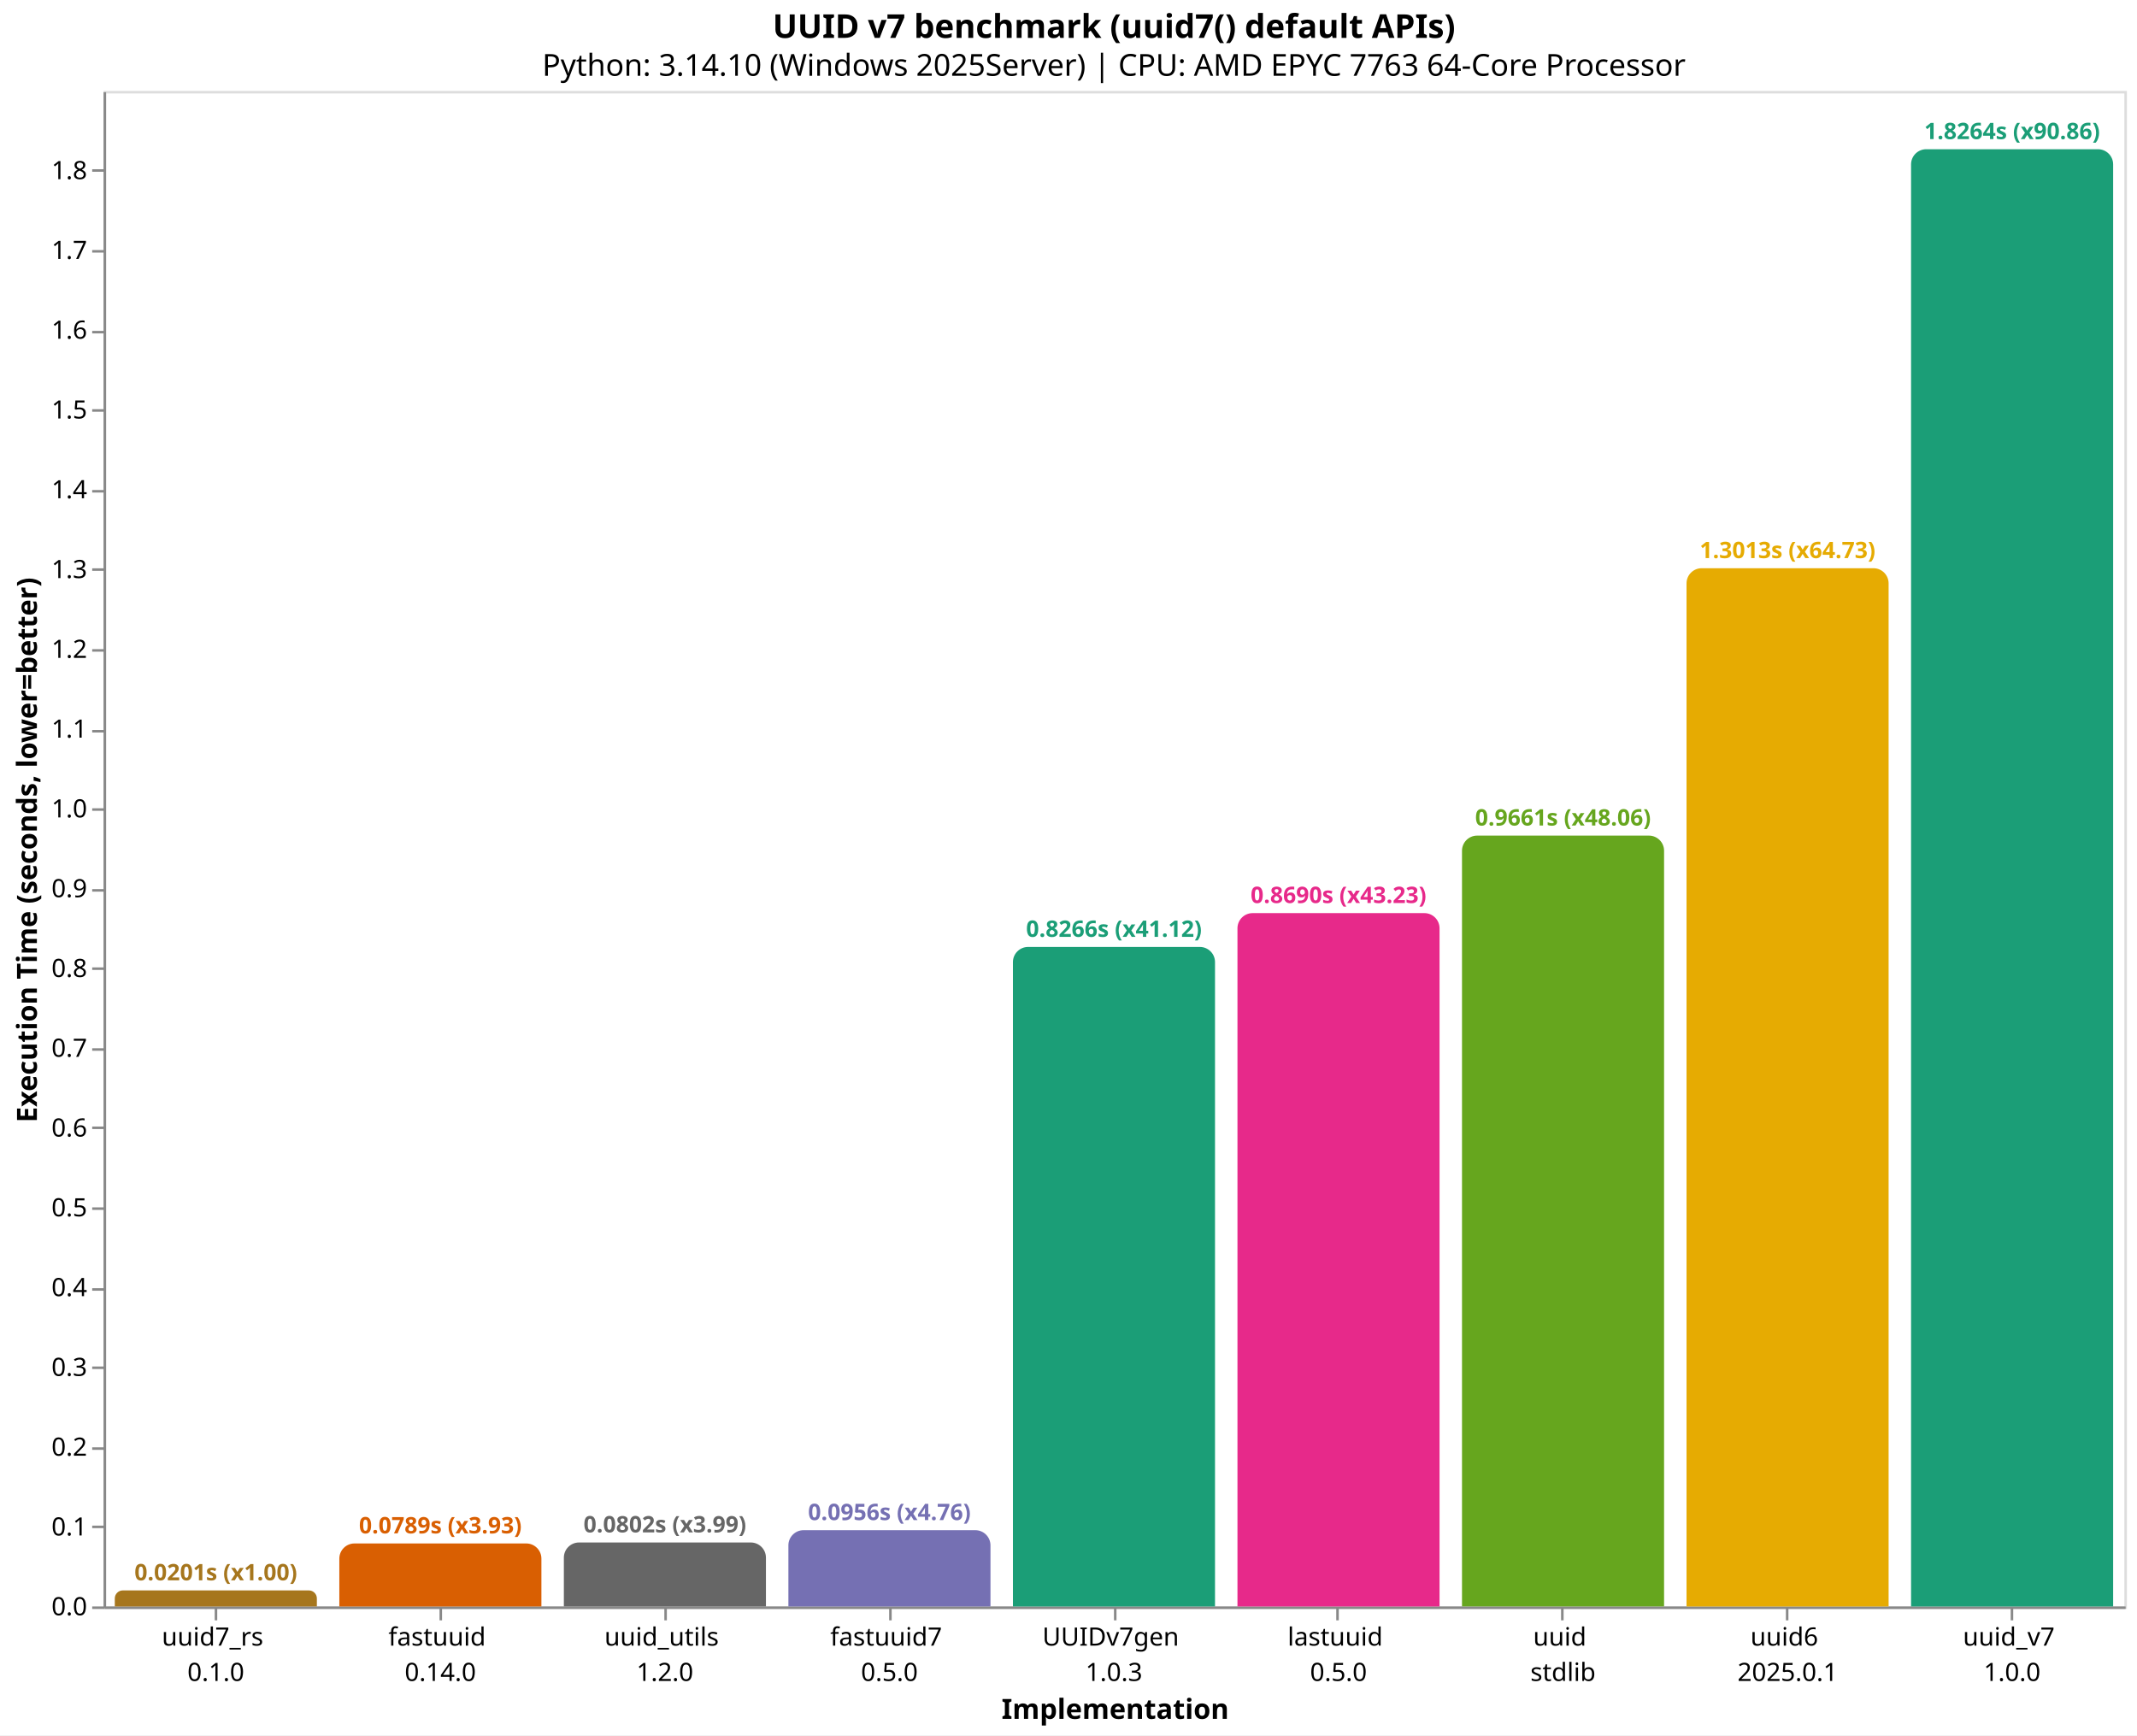
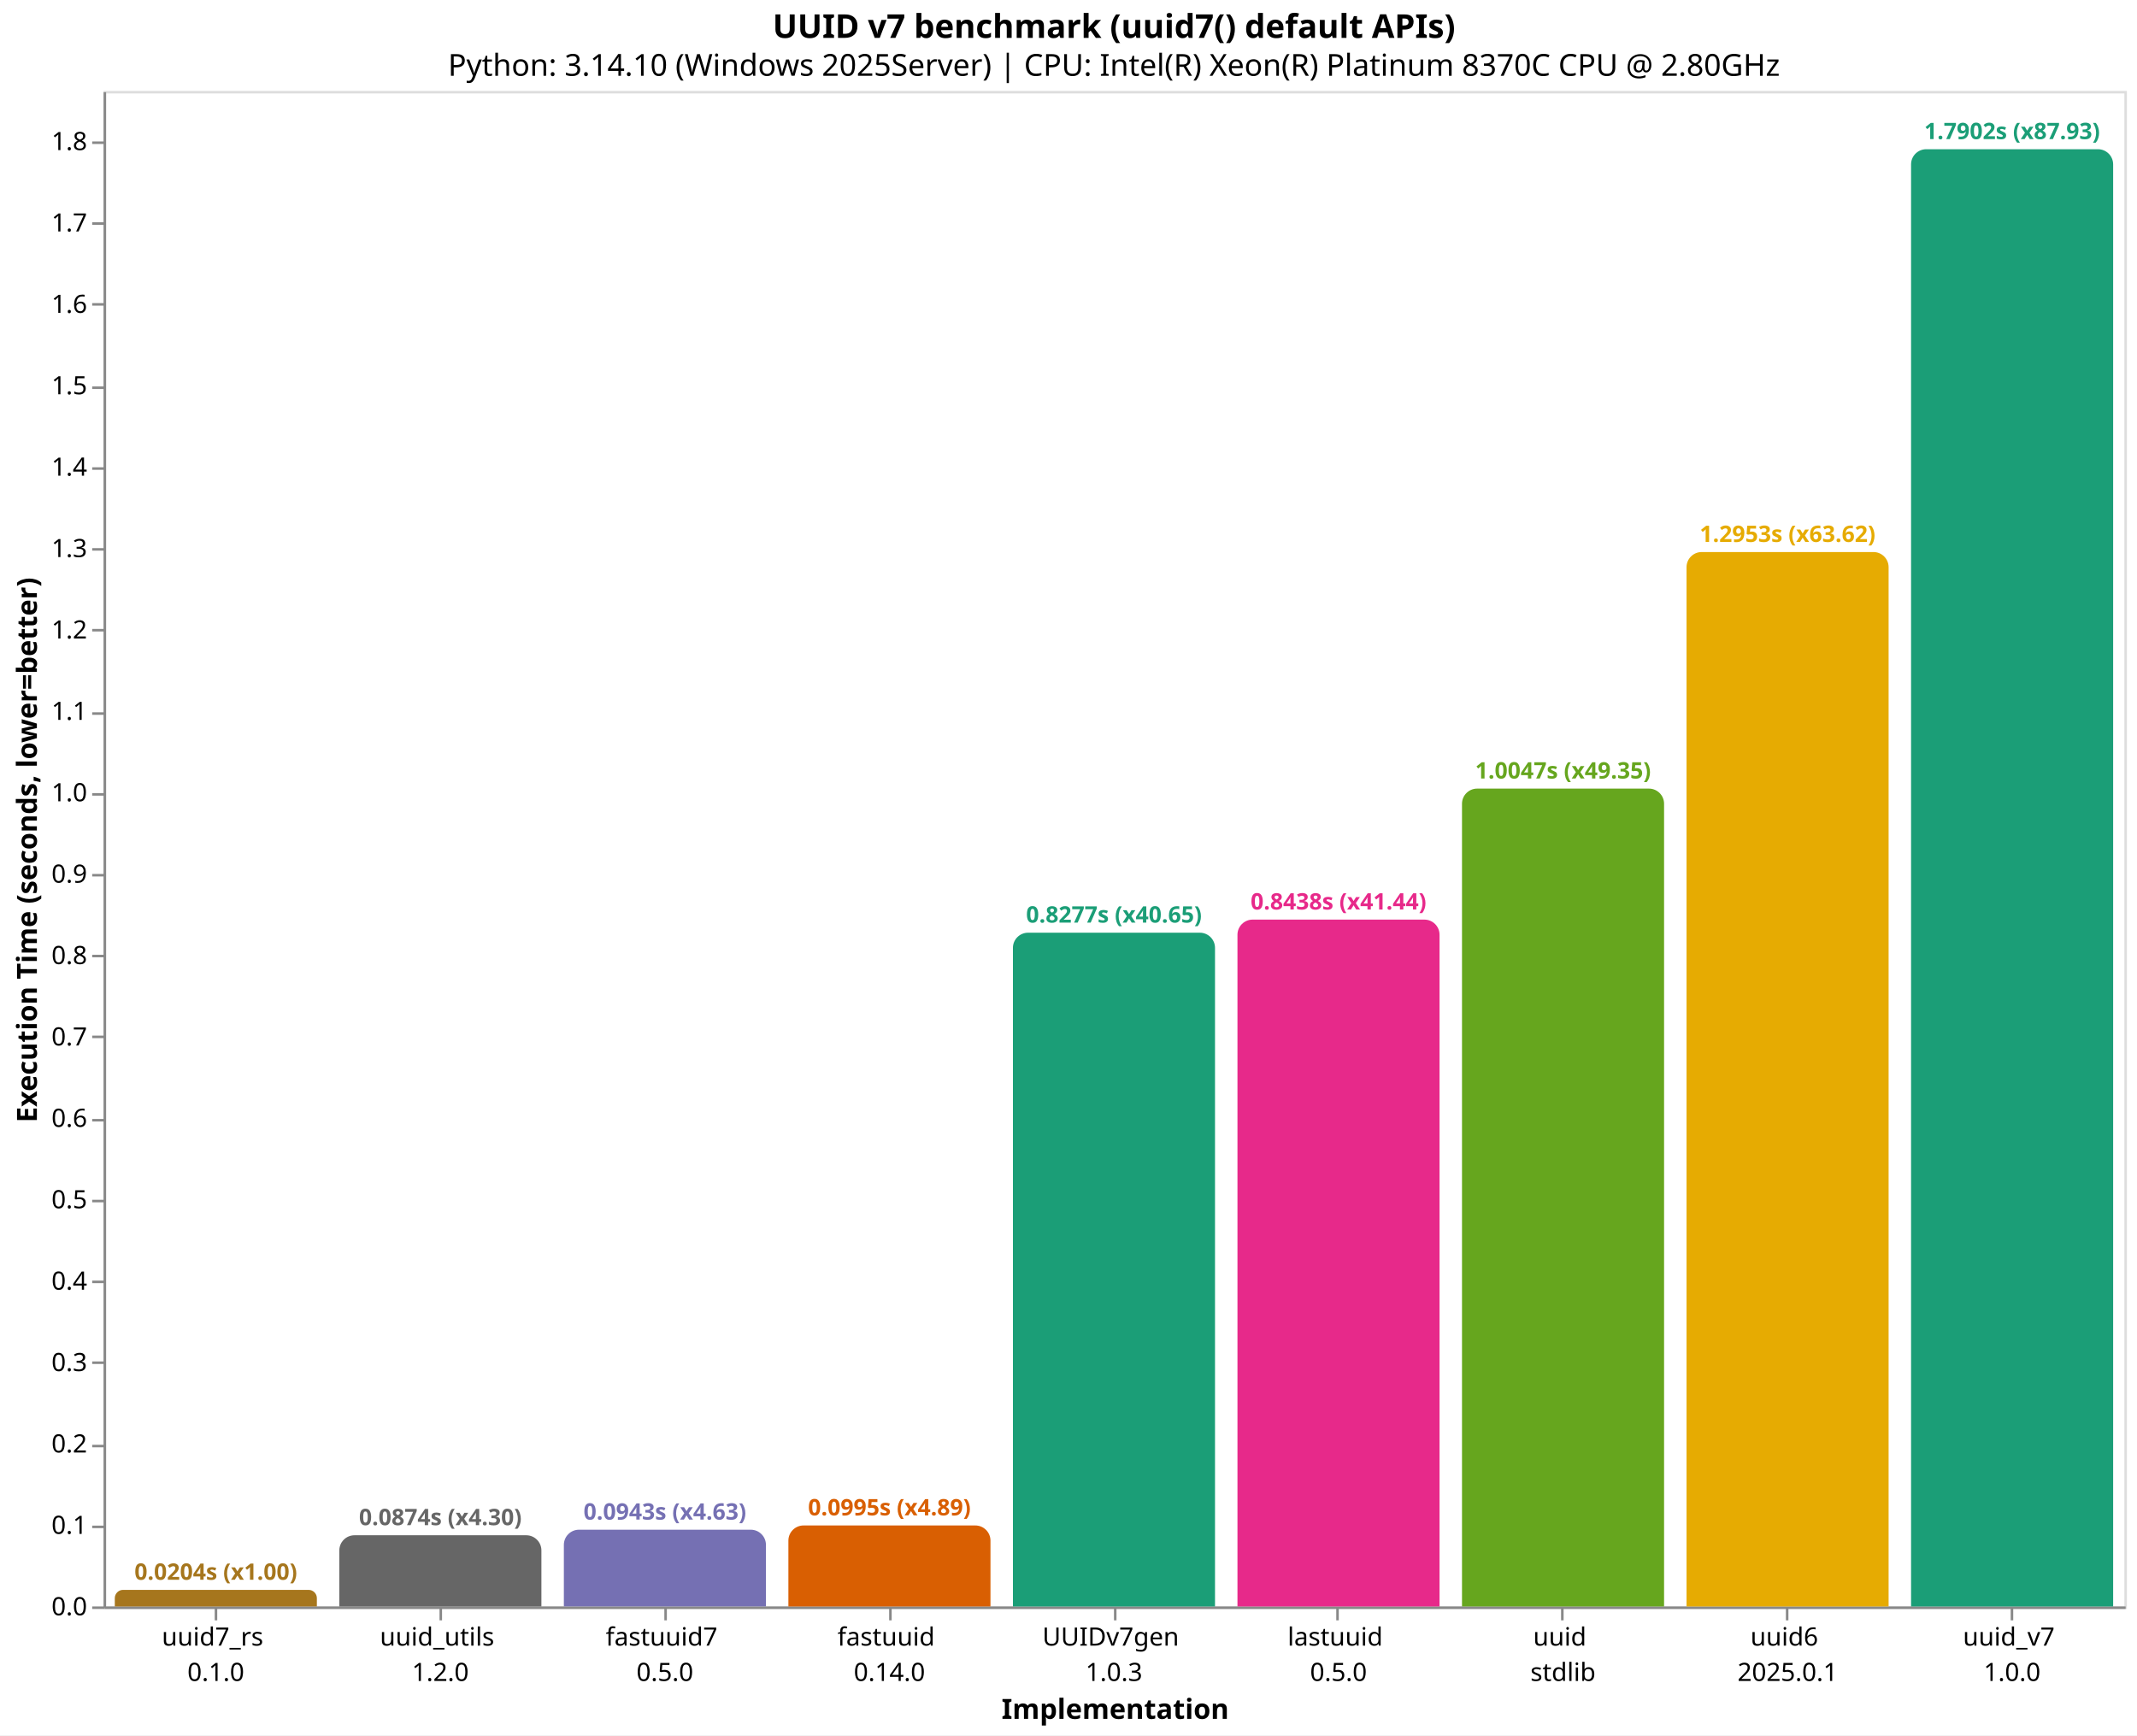
<svg xmlns="http://www.w3.org/2000/svg" version="1.1" class="marks" width="846" height="687" viewBox="0 0 846 687">
  <rect width="846" height="687" fill="white" />
  <g fill="none" stroke-miterlimit="10" transform="translate(41,36)">
    <g class="mark-group role-frame root" role="graphics-object" aria-roledescription="group mark container">
      <g transform="translate(0,0)">
        <path class="background" aria-hidden="true" d="M0.5,0.5h800v600h-800Z" stroke="#ddd" />
        <g>
-           <g class="mark-group role-axis" role="graphics-symbol" aria-roledescription="axis" aria-label="X-axis titled 'Implementation' for a discrete scale with 9 values: uuid7_rs&#10;0.1.0, fastuuid&#10;0.14.0, uuid_utils&#10;1.2.0, fastuuid7&#10;0.5.0, UUIDv7gen&#10;1.0.3, ending with uuid_v7&#10;1.0.0">
+           <g class="mark-group role-axis" role="graphics-symbol" aria-roledescription="axis" aria-label="X-axis titled 'Implementation' for a discrete scale with 9 values: uuid7_rs&#10;0.1.0, uuid_utils&#10;1.2.0, fastuuid7&#10;0.5.0, fastuuid&#10;0.14.0, UUIDv7gen&#10;1.0.3, ending with uuid_v7&#10;1.0.0">
            <g transform="translate(0.5,600.5)">
              <path class="background" aria-hidden="true" d="M0,0h0v0h0Z" pointer-events="none" />
              <g>
                <g class="mark-rule role-axis-tick" pointer-events="none">
                  <line transform="translate(44,0)" x2="0" y2="5" stroke="#888" stroke-width="1" opacity="1" />
                  <line transform="translate(133,0)" x2="0" y2="5" stroke="#888" stroke-width="1" opacity="1" />
                  <line transform="translate(222,0)" x2="0" y2="5" stroke="#888" stroke-width="1" opacity="1" />
                  <line transform="translate(311,0)" x2="0" y2="5" stroke="#888" stroke-width="1" opacity="1" />
                  <line transform="translate(400,0)" x2="0" y2="5" stroke="#888" stroke-width="1" opacity="1" />
                  <line transform="translate(488,0)" x2="0" y2="5" stroke="#888" stroke-width="1" opacity="1" />
                  <line transform="translate(577,0)" x2="0" y2="5" stroke="#888" stroke-width="1" opacity="1" />
                  <line transform="translate(666,0)" x2="0" y2="5" stroke="#888" stroke-width="1" opacity="1" />
                  <line transform="translate(755,0)" x2="0" y2="5" stroke="#888" stroke-width="1" opacity="1" />
                </g>
                <g class="mark-text role-axis-label" pointer-events="none">
                  <text text-anchor="middle" transform="translate(43.94444,15)" font-family="sans-serif" font-size="10px" fill="#000" opacity="1">
                    <tspan>uuid7_rs</tspan>
                    <tspan x="0" dy="14">0.1.0</tspan>
                  </text>
                  <text text-anchor="middle" transform="translate(132.8333,15)" font-family="sans-serif" font-size="10px" fill="#000" opacity="1">
+                     <tspan>uuid_utils</tspan>
+                     <tspan x="0" dy="14">1.2.0</tspan>
+                   </text>
+                   <text text-anchor="middle" transform="translate(221.7222,15)" font-family="sans-serif" font-size="10px" fill="#000" opacity="1">
+                     <tspan>fastuuid7</tspan>
+                     <tspan x="0" dy="14">0.5.0</tspan>
+                   </text>
+                   <text text-anchor="middle" transform="translate(310.6111,15)" font-family="sans-serif" font-size="10px" fill="#000" opacity="1">
                    <tspan>fastuuid</tspan>
                    <tspan x="0" dy="14">0.14.0</tspan>
-                   </text>
-                   <text text-anchor="middle" transform="translate(221.7222,15)" font-family="sans-serif" font-size="10px" fill="#000" opacity="1">
-                     <tspan>uuid_utils</tspan>
-                     <tspan x="0" dy="14">1.2.0</tspan>
-                   </text>
-                   <text text-anchor="middle" transform="translate(310.6111,15)" font-family="sans-serif" font-size="10px" fill="#000" opacity="1">
-                     <tspan>fastuuid7</tspan>
-                     <tspan x="0" dy="14">0.5.0</tspan>
                  </text>
                  <text text-anchor="middle" transform="translate(399.5,15)" font-family="sans-serif" font-size="10px" fill="#000" opacity="1">
                    <tspan>UUIDv7gen</tspan>
                    <tspan x="0" dy="14">1.0.3</tspan>
                  </text>
                  <text text-anchor="middle" transform="translate(488.3889,15)" font-family="sans-serif" font-size="10px" fill="#000" opacity="1">
                    <tspan>lastuuid</tspan>
                    <tspan x="0" dy="14">0.5.0</tspan>
                  </text>
                  <text text-anchor="middle" transform="translate(577.2778,15)" font-family="sans-serif" font-size="10px" fill="#000" opacity="1">
                    <tspan>uuid</tspan>
                    <tspan x="0" dy="14">stdlib</tspan>
                  </text>
                  <text text-anchor="middle" transform="translate(666.1667,15)" font-family="sans-serif" font-size="10px" fill="#000" opacity="1">
                    <tspan>uuid6</tspan>
                    <tspan x="0" dy="14">2025.0.1</tspan>
                  </text>
                  <text text-anchor="middle" transform="translate(755.0556,15)" font-family="sans-serif" font-size="10px" fill="#000" opacity="1">
                    <tspan>uuid_v7</tspan>
                    <tspan x="0" dy="14">1.0.0</tspan>
                  </text>
                </g>
                <g class="mark-rule role-axis-domain" pointer-events="none">
                  <line transform="translate(0,0)" x2="800" y2="0" stroke="#888" stroke-width="1" opacity="1" />
                </g>
                <g class="mark-text role-axis-title" pointer-events="none">
                  <text text-anchor="middle" transform="translate(400,44)" font-family="sans-serif" font-size="11px" font-weight="bold" fill="#000" opacity="1">Implementation</text>
                </g>
              </g>
              <path class="foreground" aria-hidden="true" d="" pointer-events="none" display="none" />
            </g>
          </g>
          <g class="mark-group role-axis" role="graphics-symbol" aria-roledescription="axis" aria-label="Y-axis titled 'Execution Time (seconds, lower=better)' for a linear scale with values from 0.0 to 1.9">
            <g transform="translate(0.5,0.5)">
              <path class="background" aria-hidden="true" d="M0,0h0v0h0Z" pointer-events="none" />
              <g>
                <g class="mark-rule role-axis-tick" pointer-events="none">
                  <line transform="translate(0,600)" x2="-5" y2="0" stroke="#888" stroke-width="1" opacity="1" />
                  <line transform="translate(0,568)" x2="-5" y2="0" stroke="#888" stroke-width="1" opacity="1" />
-                   <line transform="translate(0,537)" x2="-5" y2="0" stroke="#888" stroke-width="1" opacity="1" />
-                   <line transform="translate(0,505)" x2="-5" y2="0" stroke="#888" stroke-width="1" opacity="1" />
-                   <line transform="translate(0,474)" x2="-5" y2="0" stroke="#888" stroke-width="1" opacity="1" />
-                   <line transform="translate(0,442)" x2="-5" y2="0" stroke="#888" stroke-width="1" opacity="1" />
-                   <line transform="translate(0,410)" x2="-5" y2="0" stroke="#888" stroke-width="1" opacity="1" />
-                   <line transform="translate(0,379)" x2="-5" y2="0" stroke="#888" stroke-width="1" opacity="1" />
-                   <line transform="translate(0,347)" x2="-5" y2="0" stroke="#888" stroke-width="1" opacity="1" />
-                   <line transform="translate(0,316)" x2="-5" y2="0" stroke="#888" stroke-width="1" opacity="1" />
-                   <line transform="translate(0,284)" x2="-5" y2="0" stroke="#888" stroke-width="1" opacity="1" />
-                   <line transform="translate(0,253)" x2="-5" y2="0" stroke="#888" stroke-width="1" opacity="1" />
-                   <line transform="translate(0,221)" x2="-5" y2="0" stroke="#888" stroke-width="1" opacity="1" />
-                   <line transform="translate(0,189)" x2="-5" y2="0" stroke="#888" stroke-width="1" opacity="1" />
-                   <line transform="translate(0,158)" x2="-5" y2="0" stroke="#888" stroke-width="1" opacity="1" />
-                   <line transform="translate(0,126)" x2="-5" y2="0" stroke="#888" stroke-width="1" opacity="1" />
-                   <line transform="translate(0,95)" x2="-5" y2="0" stroke="#888" stroke-width="1" opacity="1" />
-                   <line transform="translate(0,63)" x2="-5" y2="0" stroke="#888" stroke-width="1" opacity="1" />
-                   <line transform="translate(0,31)" x2="-5" y2="0" stroke="#888" stroke-width="1" opacity="1" />
+                   <line transform="translate(0,536)" x2="-5" y2="0" stroke="#888" stroke-width="1" opacity="1" />
+                   <line transform="translate(0,503)" x2="-5" y2="0" stroke="#888" stroke-width="1" opacity="1" />
+                   <line transform="translate(0,471)" x2="-5" y2="0" stroke="#888" stroke-width="1" opacity="1" />
+                   <line transform="translate(0,439)" x2="-5" y2="0" stroke="#888" stroke-width="1" opacity="1" />
+                   <line transform="translate(0,407)" x2="-5" y2="0" stroke="#888" stroke-width="1" opacity="1" />
+                   <line transform="translate(0,374)" x2="-5" y2="0" stroke="#888" stroke-width="1" opacity="1" />
+                   <line transform="translate(0,342)" x2="-5" y2="0" stroke="#888" stroke-width="1" opacity="1" />
+                   <line transform="translate(0,310)" x2="-5" y2="0" stroke="#888" stroke-width="1" opacity="1" />
+                   <line transform="translate(0,278)" x2="-5" y2="0" stroke="#888" stroke-width="1" opacity="1" />
+                   <line transform="translate(0,246)" x2="-5" y2="0" stroke="#888" stroke-width="1" opacity="1" />
+                   <line transform="translate(0,213)" x2="-5" y2="0" stroke="#888" stroke-width="1" opacity="1" />
+                   <line transform="translate(0,181)" x2="-5" y2="0" stroke="#888" stroke-width="1" opacity="1" />
+                   <line transform="translate(0,149)" x2="-5" y2="0" stroke="#888" stroke-width="1" opacity="1" />
+                   <line transform="translate(0,117)" x2="-5" y2="0" stroke="#888" stroke-width="1" opacity="1" />
+                   <line transform="translate(0,84)" x2="-5" y2="0" stroke="#888" stroke-width="1" opacity="1" />
+                   <line transform="translate(0,52)" x2="-5" y2="0" stroke="#888" stroke-width="1" opacity="1" />
+                   <line transform="translate(0,20)" x2="-5" y2="0" stroke="#888" stroke-width="1" opacity="1" />
                </g>
                <g class="mark-text role-axis-label" pointer-events="none">
                  <text text-anchor="end" transform="translate(-7,603)" font-family="sans-serif" font-size="10px" fill="#000" opacity="1">0.0</text>
-                   <text text-anchor="end" transform="translate(-7,571.4123)" font-family="sans-serif" font-size="10px" fill="#000" opacity="1">0.1</text>
-                   <text text-anchor="end" transform="translate(-7,539.8246)" font-family="sans-serif" font-size="10px" fill="#000" opacity="1">0.2</text>
-                   <text text-anchor="end" transform="translate(-7,508.2369)" font-family="sans-serif" font-size="10px" fill="#000" opacity="1">0.3</text>
-                   <text text-anchor="end" transform="translate(-7,476.6492)" font-family="sans-serif" font-size="10px" fill="#000" opacity="1">0.4</text>
-                   <text text-anchor="end" transform="translate(-7,445.0615)" font-family="sans-serif" font-size="10px" fill="#000" opacity="1">0.5</text>
-                   <text text-anchor="end" transform="translate(-7,413.4738)" font-family="sans-serif" font-size="10px" fill="#000" opacity="1">0.6</text>
-                   <text text-anchor="end" transform="translate(-7,381.8861)" font-family="sans-serif" font-size="10px" fill="#000" opacity="1">0.7</text>
-                   <text text-anchor="end" transform="translate(-7,350.2984)" font-family="sans-serif" font-size="10px" fill="#000" opacity="1">0.8</text>
-                   <text text-anchor="end" transform="translate(-7,318.7106)" font-family="sans-serif" font-size="10px" fill="#000" opacity="1">0.9</text>
-                   <text text-anchor="end" transform="translate(-7,287.1229)" font-family="sans-serif" font-size="10px" fill="#000" opacity="1">1.0</text>
-                   <text text-anchor="end" transform="translate(-7,255.5352)" font-family="sans-serif" font-size="10px" fill="#000" opacity="1">1.1</text>
-                   <text text-anchor="end" transform="translate(-7,223.9475)" font-family="sans-serif" font-size="10px" fill="#000" opacity="1">1.2</text>
-                   <text text-anchor="end" transform="translate(-7,192.3598)" font-family="sans-serif" font-size="10px" fill="#000" opacity="1">1.3</text>
-                   <text text-anchor="end" transform="translate(-7,160.7721)" font-family="sans-serif" font-size="10px" fill="#000" opacity="1">1.4</text>
-                   <text text-anchor="end" transform="translate(-7,129.1844)" font-family="sans-serif" font-size="10px" fill="#000" opacity="1">1.5</text>
-                   <text text-anchor="end" transform="translate(-7,97.5967)" font-family="sans-serif" font-size="10px" fill="#000" opacity="1">1.6</text>
-                   <text text-anchor="end" transform="translate(-7,66.009)" font-family="sans-serif" font-size="10px" fill="#000" opacity="1">1.7</text>
-                   <text text-anchor="end" transform="translate(-7,34.42129)" font-family="sans-serif" font-size="10px" fill="#000" opacity="1">1.8</text>
+                   <text text-anchor="end" transform="translate(-7,570.7732)" font-family="sans-serif" font-size="10px" fill="#000" opacity="1">0.1</text>
+                   <text text-anchor="end" transform="translate(-7,538.5464)" font-family="sans-serif" font-size="10px" fill="#000" opacity="1">0.2</text>
+                   <text text-anchor="end" transform="translate(-7,506.3196)" font-family="sans-serif" font-size="10px" fill="#000" opacity="1">0.3</text>
+                   <text text-anchor="end" transform="translate(-7,474.0928)" font-family="sans-serif" font-size="10px" fill="#000" opacity="1">0.4</text>
+                   <text text-anchor="end" transform="translate(-7,441.866)" font-family="sans-serif" font-size="10px" fill="#000" opacity="1">0.5</text>
+                   <text text-anchor="end" transform="translate(-7,409.6392)" font-family="sans-serif" font-size="10px" fill="#000" opacity="1">0.6</text>
+                   <text text-anchor="end" transform="translate(-7,377.4124)" font-family="sans-serif" font-size="10px" fill="#000" opacity="1">0.7</text>
+                   <text text-anchor="end" transform="translate(-7,345.1856)" font-family="sans-serif" font-size="10px" fill="#000" opacity="1">0.8</text>
+                   <text text-anchor="end" transform="translate(-7,312.9588)" font-family="sans-serif" font-size="10px" fill="#000" opacity="1">0.9</text>
+                   <text text-anchor="end" transform="translate(-7,280.7319)" font-family="sans-serif" font-size="10px" fill="#000" opacity="1">1.0</text>
+                   <text text-anchor="end" transform="translate(-7,248.5051)" font-family="sans-serif" font-size="10px" fill="#000" opacity="1">1.1</text>
+                   <text text-anchor="end" transform="translate(-7,216.2783)" font-family="sans-serif" font-size="10px" fill="#000" opacity="1">1.2</text>
+                   <text text-anchor="end" transform="translate(-7,184.0515)" font-family="sans-serif" font-size="10px" fill="#000" opacity="1">1.3</text>
+                   <text text-anchor="end" transform="translate(-7,151.8247)" font-family="sans-serif" font-size="10px" fill="#000" opacity="1">1.4</text>
+                   <text text-anchor="end" transform="translate(-7,119.5979)" font-family="sans-serif" font-size="10px" fill="#000" opacity="1">1.5</text>
+                   <text text-anchor="end" transform="translate(-7,87.37111)" font-family="sans-serif" font-size="10px" fill="#000" opacity="1">1.6</text>
+                   <text text-anchor="end" transform="translate(-7,55.14431)" font-family="sans-serif" font-size="10px" fill="#000" opacity="1">1.7</text>
+                   <text text-anchor="end" transform="translate(-7,22.9175)" font-family="sans-serif" font-size="10px" fill="#000" opacity="1">1.8</text>
                </g>
                <g class="mark-rule role-axis-domain" pointer-events="none">
                  <line transform="translate(0,600)" x2="0" y2="-600" stroke="#888" stroke-width="1" opacity="1" />
                </g>
                <g class="mark-text role-axis-title" pointer-events="none">
                  <text text-anchor="middle" transform="translate(-24.90137,300) rotate(-90) translate(0,-2)" font-family="sans-serif" font-size="11px" font-weight="bold" fill="#000" opacity="1">Execution Time (seconds, lower=better)</text>
                </g>
              </g>
              <path class="foreground" aria-hidden="true" d="" pointer-events="none" display="none" />
            </g>
          </g>
          <g class="mark-group role-scope" role="graphics-object" aria-roledescription="group mark container">
-             <g transform="translate(4.444444,593.6503)">
-               <path class="background" aria-hidden="true" d="M3.175,0L76.825,0C78.577,0,80,1.423,80,3.175L80,6.35C80,6.35,80,6.35,80,6.35L0,6.35C0,6.35,0,6.35,0,6.35L0,3.175C0,1.423,1.423,0,3.175,0Z" />
+             <g transform="translate(4.444444,593.4389)">
+               <path class="background" aria-hidden="true" d="M3.281,0L76.719,0C78.53,0,80,1.47,80,3.281L80,6.561C80,6.561,80,6.561,80,6.561L0,6.561C0,6.561,0,6.561,0,6.561L0,3.281C0,1.47,1.47,0,3.281,0Z" />
              <g clip-path="url(#clip1)">
                <g class="mark-group role-scope" role="graphics-object" aria-roledescription="group mark container">
-                   <g transform="translate(0,-593.6503)">
-                     <path class="background" aria-hidden="true" d="M0,0h80v0h-80Z" />
-                     <g>
-                       <g class="mark-rect role-mark layer_0_marks" role="graphics-object" aria-roledescription="rect mark container">
-                         <path aria-label="Implementation: uuid7_rs&#10;0.1.0; Execution Time (seconds, lower=better): 0.0201018; implementation: uuid7_rs; Execution Time (s): 0.0201; Slowdown: 1.00" role="graphics-symbol" aria-roledescription="bar" d="M0,593.65h80v6.35h-80Z" fill="#a6761d" />
-                       </g>
-                     </g>
-                     <path class="foreground" aria-hidden="true" d="" display="none" />
-                   </g>
-                 </g>
-               </g>
-               <path class="foreground" aria-hidden="true" d="" display="none" />
-             </g>
-             <g transform="translate(93.33333,575.0624)">
-               <path class="background" aria-hidden="true" d="M6,0L74,0C77.311,0,80,2.689,80,6L80,24.938C80,24.938,80,24.938,80,24.938L0,24.938C0,24.938,0,24.938,0,24.938L0,6C0,2.689,2.689,0,6,0Z" />
+                   <g transform="translate(0,-593.4389)">
+                     <path class="background" aria-hidden="true" d="M0,0h80v0h-80Z" />
+                     <g>
+                       <g class="mark-rect role-mark layer_0_marks" role="graphics-object" aria-roledescription="rect mark container">
+                         <path aria-label="Implementation: uuid7_rs&#10;0.1.0; Execution Time (seconds, lower=better): 0.0203592; implementation: uuid7_rs; Execution Time (s): 0.0204; Slowdown: 1.00" role="graphics-symbol" aria-roledescription="bar" d="M0,593.439h80v6.561h-80Z" fill="#a6761d" />
+                       </g>
+                     </g>
+                     <path class="foreground" aria-hidden="true" d="" display="none" />
+                   </g>
+                 </g>
+               </g>
+               <path class="foreground" aria-hidden="true" d="" display="none" />
+             </g>
+             <g transform="translate(93.33333,571.8193)">
+               <path class="background" aria-hidden="true" d="M6,0L74,0C77.311,0,80,2.689,80,6L80,28.181C80,28.181,80,28.181,80,28.181L0,28.181C0,28.181,0,28.181,0,28.181L0,6C0,2.689,2.689,0,6,0Z" />
              <g clip-path="url(#clip2)">
                <g class="mark-group role-scope" role="graphics-object" aria-roledescription="group mark container">
-                   <g transform="translate(0,-575.0624)">
-                     <path class="background" aria-hidden="true" d="M0,0h80v0h-80Z" />
-                     <g>
-                       <g class="mark-rect role-mark layer_0_marks" role="graphics-object" aria-roledescription="rect mark container">
-                         <path aria-label="Implementation: fastuuid&#10;0.14.0; Execution Time (seconds, lower=better): 0.0789472; implementation: fastuuid; Execution Time (s): 0.0789; Slowdown: 3.93" role="graphics-symbol" aria-roledescription="bar" d="M0,575.062h80v24.938h-80Z" fill="#d95f02" />
-                       </g>
-                     </g>
-                     <path class="foreground" aria-hidden="true" d="" display="none" />
-                   </g>
-                 </g>
-               </g>
-               <path class="foreground" aria-hidden="true" d="" display="none" />
-             </g>
-             <g transform="translate(182.2222,574.676)">
-               <path class="background" aria-hidden="true" d="M6,0L74,0C77.311,0,80,2.689,80,6L80,25.324C80,25.324,80,25.324,80,25.324L0,25.324C0,25.324,0,25.324,0,25.324L0,6C0,2.689,2.689,0,6,0Z" />
+                   <g transform="translate(0,-571.8193)">
+                     <path class="background" aria-hidden="true" d="M0,0h80v0h-80Z" />
+                     <g>
+                       <g class="mark-rect role-mark layer_0_marks" role="graphics-object" aria-roledescription="rect mark container">
+                         <path aria-label="Implementation: uuid_utils&#10;1.2.0; Execution Time (seconds, lower=better): 0.0874449; implementation: uuid_utils; Execution Time (s): 0.0874; Slowdown: 4.30" role="graphics-symbol" aria-roledescription="bar" d="M0,571.819h80v28.181h-80Z" fill="#666666" />
+                       </g>
+                     </g>
+                     <path class="foreground" aria-hidden="true" d="" display="none" />
+                   </g>
+                 </g>
+               </g>
+               <path class="foreground" aria-hidden="true" d="" display="none" />
+             </g>
+             <g transform="translate(182.2222,569.6186)">
+               <path class="background" aria-hidden="true" d="M6,0L74,0C77.311,0,80,2.689,80,6L80,30.381C80,30.381,80,30.381,80,30.381L0,30.381C0,30.381,0,30.381,0,30.381L0,6C0,2.689,2.689,0,6,0Z" />
              <g clip-path="url(#clip3)">
                <g class="mark-group role-scope" role="graphics-object" aria-roledescription="group mark container">
-                   <g transform="translate(0,-574.676)">
-                     <path class="background" aria-hidden="true" d="M0,0h80v0h-80Z" />
-                     <g>
-                       <g class="mark-rect role-mark layer_0_marks" role="graphics-object" aria-roledescription="rect mark container">
-                         <path aria-label="Implementation: uuid_utils&#10;1.2.0; Execution Time (seconds, lower=better): 0.0801704; implementation: uuid_utils; Execution Time (s): 0.0802; Slowdown: 3.99" role="graphics-symbol" aria-roledescription="bar" d="M0,574.676h80v25.324h-80Z" fill="#666666" />
-                       </g>
-                     </g>
-                     <path class="foreground" aria-hidden="true" d="" display="none" />
-                   </g>
-                 </g>
-               </g>
-               <path class="foreground" aria-hidden="true" d="" display="none" />
-             </g>
-             <g transform="translate(271.1111,569.8057)">
-               <path class="background" aria-hidden="true" d="M6,0L74,0C77.311,0,80,2.689,80,6L80,30.194C80,30.194,80,30.194,80,30.194L0,30.194C0,30.194,0,30.194,0,30.194L0,6C0,2.689,2.689,0,6,0Z" />
+                   <g transform="translate(0,-569.6186)">
+                     <path class="background" aria-hidden="true" d="M0,0h80v0h-80Z" />
+                     <g>
+                       <g class="mark-rect role-mark layer_0_marks" role="graphics-object" aria-roledescription="rect mark container">
+                         <path aria-label="Implementation: fastuuid7&#10;0.5.0; Execution Time (seconds, lower=better): 0.0942736; implementation: fastuuid7; Execution Time (s): 0.0943; Slowdown: 4.63" role="graphics-symbol" aria-roledescription="bar" d="M0,569.619h80v30.381h-80Z" fill="#7570b3" />
+                       </g>
+                     </g>
+                     <path class="foreground" aria-hidden="true" d="" display="none" />
+                   </g>
+                 </g>
+               </g>
+               <path class="foreground" aria-hidden="true" d="" display="none" />
+             </g>
+             <g transform="translate(271.1111,567.9369)">
+               <path class="background" aria-hidden="true" d="M6,0L74,0C77.311,0,80,2.689,80,6L80,32.063C80,32.063,80,32.063,80,32.063L0,32.063C0,32.063,0,32.063,0,32.063L0,6C0,2.689,2.689,0,6,0Z" />
              <g clip-path="url(#clip4)">
                <g class="mark-group role-scope" role="graphics-object" aria-roledescription="group mark container">
-                   <g transform="translate(0,-569.8057)">
-                     <path class="background" aria-hidden="true" d="M0,0h80v0h-80Z" />
-                     <g>
-                       <g class="mark-rect role-mark layer_0_marks" role="graphics-object" aria-roledescription="rect mark container">
-                         <path aria-label="Implementation: fastuuid7&#10;0.5.0; Execution Time (seconds, lower=better): 0.0955887; implementation: fastuuid7; Execution Time (s): 0.0956; Slowdown: 4.76" role="graphics-symbol" aria-roledescription="bar" d="M0,569.806h80v30.194h-80Z" fill="#7570b3" />
-                       </g>
-                     </g>
-                     <path class="foreground" aria-hidden="true" d="" display="none" />
-                   </g>
-                 </g>
-               </g>
-               <path class="foreground" aria-hidden="true" d="" display="none" />
-             </g>
-             <g transform="translate(360,338.899)">
-               <path class="background" aria-hidden="true" d="M6,0L74,0C77.311,0,80,2.689,80,6L80,261.101C80,261.101,80,261.101,80,261.101L0,261.101C0,261.101,0,261.101,0,261.101L0,6C0,2.689,2.689,0,6,0Z" />
+                   <g transform="translate(0,-567.9369)">
+                     <path class="background" aria-hidden="true" d="M0,0h80v0h-80Z" />
+                     <g>
+                       <g class="mark-rect role-mark layer_0_marks" role="graphics-object" aria-roledescription="rect mark container">
+                         <path aria-label="Implementation: fastuuid&#10;0.14.0; Execution Time (seconds, lower=better): 0.099492; implementation: fastuuid; Execution Time (s): 0.0995; Slowdown: 4.89" role="graphics-symbol" aria-roledescription="bar" d="M0,567.937h80v32.063h-80Z" fill="#d95f02" />
+                       </g>
+                     </g>
+                     <path class="foreground" aria-hidden="true" d="" display="none" />
+                   </g>
+                 </g>
+               </g>
+               <path class="foreground" aria-hidden="true" d="" display="none" />
+             </g>
+             <g transform="translate(360,333.2599)">
+               <path class="background" aria-hidden="true" d="M6,0L74,0C77.311,0,80,2.689,80,6L80,266.74C80,266.74,80,266.74,80,266.74L0,266.74C0,266.74,0,266.74,0,266.74L0,6C0,2.689,2.689,0,6,0Z" />
              <g clip-path="url(#clip5)">
                <g class="mark-group role-scope" role="graphics-object" aria-roledescription="group mark container">
-                   <g transform="translate(0,-338.899)">
-                     <path class="background" aria-hidden="true" d="M0,0h80v0h-80Z" />
-                     <g>
-                       <g class="mark-rect role-mark layer_0_marks" role="graphics-object" aria-roledescription="rect mark container">
-                         <path aria-label="Implementation: UUIDv7gen&#10;1.0.3; Execution Time (seconds, lower=better): 0.8265907; implementation: UUIDv7gen; Execution Time (s): 0.8266; Slowdown: 41.12" role="graphics-symbol" aria-roledescription="bar" d="M0,338.899h80v261.101h-80Z" fill="#1b9e77" />
-                       </g>
-                     </g>
-                     <path class="foreground" aria-hidden="true" d="" display="none" />
-                   </g>
-                 </g>
-               </g>
-               <path class="foreground" aria-hidden="true" d="" display="none" />
-             </g>
-             <g transform="translate(448.8889,325.5083)">
-               <path class="background" aria-hidden="true" d="M6,0L74,0C77.311,0,80,2.689,80,6L80,274.492C80,274.492,80,274.492,80,274.492L0,274.492C0,274.492,0,274.492,0,274.492L0,6C0,2.689,2.689,0,6,0Z" />
+                   <g transform="translate(0,-333.2599)">
+                     <path class="background" aria-hidden="true" d="M0,0h80v0h-80Z" />
+                     <g>
+                       <g class="mark-rect role-mark layer_0_marks" role="graphics-object" aria-roledescription="rect mark container">
+                         <path aria-label="Implementation: UUIDv7gen&#10;1.0.3; Execution Time (seconds, lower=better): 0.8276963; implementation: UUIDv7gen; Execution Time (s): 0.8277; Slowdown: 40.65" role="graphics-symbol" aria-roledescription="bar" d="M0,333.26h80v266.74h-80Z" fill="#1b9e77" />
+                       </g>
+                     </g>
+                     <path class="foreground" aria-hidden="true" d="" display="none" />
+                   </g>
+                 </g>
+               </g>
+               <path class="foreground" aria-hidden="true" d="" display="none" />
+             </g>
+             <g transform="translate(448.8889,328.076)">
+               <path class="background" aria-hidden="true" d="M6,0L74,0C77.311,0,80,2.689,80,6L80,271.924C80,271.924,80,271.924,80,271.924L0,271.924C0,271.924,0,271.924,0,271.924L0,6C0,2.689,2.689,0,6,0Z" />
              <g clip-path="url(#clip6)">
                <g class="mark-group role-scope" role="graphics-object" aria-roledescription="group mark container">
-                   <g transform="translate(0,-325.5083)">
-                     <path class="background" aria-hidden="true" d="M0,0h80v0h-80Z" />
-                     <g>
-                       <g class="mark-rect role-mark layer_0_marks" role="graphics-object" aria-roledescription="rect mark container">
-                         <path aria-label="Implementation: lastuuid&#10;0.5.0; Execution Time (seconds, lower=better): 0.8689827; implementation: lastuuid; Execution Time (s): 0.8690; Slowdown: 43.23" role="graphics-symbol" aria-roledescription="bar" d="M0,325.508h80v274.492h-80Z" fill="#e7298a" />
-                       </g>
-                     </g>
-                     <path class="foreground" aria-hidden="true" d="" display="none" />
-                   </g>
-                 </g>
-               </g>
-               <path class="foreground" aria-hidden="true" d="" display="none" />
-             </g>
-             <g transform="translate(537.7778,294.8236)">
-               <path class="background" aria-hidden="true" d="M6,0L74,0C77.311,0,80,2.689,80,6L80,305.176C80,305.176,80,305.176,80,305.176L0,305.176C0,305.176,0,305.176,0,305.176L0,6C0,2.689,2.689,0,6,0Z" />
+                   <g transform="translate(0,-328.076)">
+                     <path class="background" aria-hidden="true" d="M0,0h80v0h-80Z" />
+                     <g>
+                       <g class="mark-rect role-mark layer_0_marks" role="graphics-object" aria-roledescription="rect mark container">
+                         <path aria-label="Implementation: lastuuid&#10;0.5.0; Execution Time (seconds, lower=better): 0.8437821; implementation: lastuuid; Execution Time (s): 0.8438; Slowdown: 41.44" role="graphics-symbol" aria-roledescription="bar" d="M0,328.076h80v271.924h-80Z" fill="#e7298a" />
+                       </g>
+                     </g>
+                     <path class="foreground" aria-hidden="true" d="" display="none" />
+                   </g>
+                 </g>
+               </g>
+               <path class="foreground" aria-hidden="true" d="" display="none" />
+             </g>
+             <g transform="translate(537.7778,276.213)">
+               <path class="background" aria-hidden="true" d="M6,0L74,0C77.311,0,80,2.689,80,6L80,323.787C80,323.787,80,323.787,80,323.787L0,323.787C0,323.787,0,323.787,0,323.787L0,6C0,2.689,2.689,0,6,0Z" />
              <g clip-path="url(#clip7)">
                <g class="mark-group role-scope" role="graphics-object" aria-roledescription="group mark container">
-                   <g transform="translate(0,-294.8236)">
-                     <path class="background" aria-hidden="true" d="M0,0h80v0h-80Z" />
-                     <g>
-                       <g class="mark-rect role-mark layer_0_marks" role="graphics-object" aria-roledescription="rect mark container">
-                         <path aria-label="Implementation: uuid&#10;stdlib; Execution Time (seconds, lower=better): 0.9661241; implementation: uuid; Execution Time (s): 0.9661; Slowdown: 48.06" role="graphics-symbol" aria-roledescription="bar" d="M0,294.824h80v305.176h-80Z" fill="#66a61e" />
-                       </g>
-                     </g>
-                     <path class="foreground" aria-hidden="true" d="" display="none" />
-                   </g>
-                 </g>
-               </g>
-               <path class="foreground" aria-hidden="true" d="" display="none" />
-             </g>
-             <g transform="translate(626.6667,188.9613)">
-               <path class="background" aria-hidden="true" d="M6,0L74,0C77.311,0,80,2.689,80,6L80,411.039C80,411.039,80,411.039,80,411.039L0,411.039C0,411.039,0,411.039,0,411.039L0,6C0,2.689,2.689,0,6,0Z" />
+                   <g transform="translate(0,-276.213)">
+                     <path class="background" aria-hidden="true" d="M0,0h80v0h-80Z" />
+                     <g>
+                       <g class="mark-rect role-mark layer_0_marks" role="graphics-object" aria-roledescription="rect mark container">
+                         <path aria-label="Implementation: uuid&#10;stdlib; Execution Time (seconds, lower=better): 1.0047134; implementation: uuid; Execution Time (s): 1.0047; Slowdown: 49.35" role="graphics-symbol" aria-roledescription="bar" d="M0,276.213h80v323.787h-80Z" fill="#66a61e" />
+                       </g>
+                     </g>
+                     <path class="foreground" aria-hidden="true" d="" display="none" />
+                   </g>
+                 </g>
+               </g>
+               <path class="foreground" aria-hidden="true" d="" display="none" />
+             </g>
+             <g transform="translate(626.6667,182.5531)">
+               <path class="background" aria-hidden="true" d="M6,0L74,0C77.311,0,80,2.689,80,6L80,417.447C80,417.447,80,417.447,80,417.447L0,417.447C0,417.447,0,417.447,0,417.447L0,6C0,2.689,2.689,0,6,0Z" />
              <g clip-path="url(#clip8)">
                <g class="mark-group role-scope" role="graphics-object" aria-roledescription="group mark container">
-                   <g transform="translate(0,-188.9613)">
-                     <path class="background" aria-hidden="true" d="M0,0h80v0h-80Z" />
-                     <g>
-                       <g class="mark-rect role-mark layer_0_marks" role="graphics-object" aria-roledescription="rect mark container">
-                         <path aria-label="Implementation: uuid6&#10;2025.0.1; Execution Time (seconds, lower=better): 1.3012616; implementation: uuid6; Execution Time (s): 1.3013; Slowdown: 64.73" role="graphics-symbol" aria-roledescription="bar" d="M0,188.961h80v411.039h-80Z" fill="#e6ab02" />
+                   <g transform="translate(0,-182.5531)">
+                     <path class="background" aria-hidden="true" d="M0,0h80v0h-80Z" />
+                     <g>
+                       <g class="mark-rect role-mark layer_0_marks" role="graphics-object" aria-roledescription="rect mark container">
+                         <path aria-label="Implementation: uuid6&#10;2025.0.1; Execution Time (seconds, lower=better): 1.2953406; implementation: uuid6; Execution Time (s): 1.2953; Slowdown: 63.62" role="graphics-symbol" aria-roledescription="bar" d="M0,182.553h80v417.447h-80Z" fill="#e6ab02" />
                      </g>
                    </g>
                    <path class="foreground" aria-hidden="true" d="" display="none" />
                  </g>
                </g>
              </g>
              <path class="foreground" aria-hidden="true" d="" display="none" />
            </g>
            <g transform="translate(715.5556,23.07692)">
              <path class="background" aria-hidden="true" d="M6,0L74,0C77.311,0,80,2.689,80,6L80,576.923C80,576.923,80,576.923,80,576.923L0,576.923C0,576.923,0,576.923,0,576.923L0,6C0,2.689,2.689,0,6,0Z" />
              <g clip-path="url(#clip9)">
                <g class="mark-group role-scope" role="graphics-object" aria-roledescription="group mark container">
                  <g transform="translate(0,-23.07692)">
                    <path class="background" aria-hidden="true" d="M0,0h80v0h-80Z" />
                    <g>
                      <g class="mark-rect role-mark layer_0_marks" role="graphics-object" aria-roledescription="rect mark container">
-                         <path aria-label="Implementation: uuid_v7&#10;1.0.0; Execution Time (seconds, lower=better): 1.8264165; implementation: uuid_v7; Execution Time (s): 1.8264; Slowdown: 90.86" role="graphics-symbol" aria-roledescription="bar" d="M0,23.077h80v576.923h-80Z" fill="#1b9e77" />
+                         <path aria-label="Implementation: uuid_v7&#10;1.0.0; Execution Time (seconds, lower=better): 1.7901963; implementation: uuid_v7; Execution Time (s): 1.7902; Slowdown: 87.93" role="graphics-symbol" aria-roledescription="bar" d="M0,23.077h80v576.923h-80Z" fill="#1b9e77" />
                      </g>
                    </g>
                    <path class="foreground" aria-hidden="true" d="" display="none" />
                  </g>
                </g>
              </g>
              <path class="foreground" aria-hidden="true" d="" display="none" />
            </g>
          </g>
          <g class="mark-text role-mark layer_1_marks" role="graphics-object" aria-roledescription="text mark container">
-             <text aria-label="Implementation: uuid7_rs&#10;0.1.0; Execution Time (seconds, lower=better): 0.0201018; implementation: uuid7_rs; label: 0.0201s (x1.00); Execution Time (s): 0.0201; Slowdown: 1.00" role="graphics-symbol" aria-roledescription="text mark" text-anchor="middle" transform="translate(44.44444,589.6503)" font-family="sans-serif" font-size="9px" font-weight="bold" fill="#a6761d">0.0201s (x1.00)</text>
-             <text aria-label="Implementation: fastuuid&#10;0.14.0; Execution Time (seconds, lower=better): 0.0789472; implementation: fastuuid; label: 0.0789s (x3.93); Execution Time (s): 0.0789; Slowdown: 3.93" role="graphics-symbol" aria-roledescription="text mark" text-anchor="middle" transform="translate(133.3333,571.0624)" font-family="sans-serif" font-size="9px" font-weight="bold" fill="#d95f02">0.0789s (x3.93)</text>
-             <text aria-label="Implementation: uuid_utils&#10;1.2.0; Execution Time (seconds, lower=better): 0.0801704; implementation: uuid_utils; label: 0.0802s (x3.99); Execution Time (s): 0.0802; Slowdown: 3.99" role="graphics-symbol" aria-roledescription="text mark" text-anchor="middle" transform="translate(222.2222,570.676)" font-family="sans-serif" font-size="9px" font-weight="bold" fill="#666666">0.0802s (x3.99)</text>
-             <text aria-label="Implementation: fastuuid7&#10;0.5.0; Execution Time (seconds, lower=better): 0.0955887; implementation: fastuuid7; label: 0.0956s (x4.76); Execution Time (s): 0.0956; Slowdown: 4.76" role="graphics-symbol" aria-roledescription="text mark" text-anchor="middle" transform="translate(311.1111,565.8057)" font-family="sans-serif" font-size="9px" font-weight="bold" fill="#7570b3">0.0956s (x4.76)</text>
-             <text aria-label="Implementation: UUIDv7gen&#10;1.0.3; Execution Time (seconds, lower=better): 0.8265907; implementation: UUIDv7gen; label: 0.8266s (x41.12); Execution Time (s): 0.8266; Slowdown: 41.12" role="graphics-symbol" aria-roledescription="text mark" text-anchor="middle" transform="translate(400,334.899)" font-family="sans-serif" font-size="9px" font-weight="bold" fill="#1b9e77">0.8266s (x41.12)</text>
-             <text aria-label="Implementation: lastuuid&#10;0.5.0; Execution Time (seconds, lower=better): 0.8689827; implementation: lastuuid; label: 0.8690s (x43.23); Execution Time (s): 0.8690; Slowdown: 43.23" role="graphics-symbol" aria-roledescription="text mark" text-anchor="middle" transform="translate(488.8889,321.5083)" font-family="sans-serif" font-size="9px" font-weight="bold" fill="#e7298a">0.8690s (x43.23)</text>
-             <text aria-label="Implementation: uuid&#10;stdlib; Execution Time (seconds, lower=better): 0.9661241; implementation: uuid; label: 0.9661s (x48.06); Execution Time (s): 0.9661; Slowdown: 48.06" role="graphics-symbol" aria-roledescription="text mark" text-anchor="middle" transform="translate(577.7778,290.8236)" font-family="sans-serif" font-size="9px" font-weight="bold" fill="#66a61e">0.9661s (x48.06)</text>
-             <text aria-label="Implementation: uuid6&#10;2025.0.1; Execution Time (seconds, lower=better): 1.3012616; implementation: uuid6; label: 1.3013s (x64.73); Execution Time (s): 1.3013; Slowdown: 64.73" role="graphics-symbol" aria-roledescription="text mark" text-anchor="middle" transform="translate(666.6667,184.9613)" font-family="sans-serif" font-size="9px" font-weight="bold" fill="#e6ab02">1.3013s (x64.73)</text>
-             <text aria-label="Implementation: uuid_v7&#10;1.0.0; Execution Time (seconds, lower=better): 1.8264165; implementation: uuid_v7; label: 1.8264s (x90.86); Execution Time (s): 1.8264; Slowdown: 90.86" role="graphics-symbol" aria-roledescription="text mark" text-anchor="middle" transform="translate(755.5556,19.07692)" font-family="sans-serif" font-size="9px" font-weight="bold" fill="#1b9e77">1.8264s (x90.86)</text>
+             <text aria-label="Implementation: uuid7_rs&#10;0.1.0; Execution Time (seconds, lower=better): 0.0203592; implementation: uuid7_rs; label: 0.0204s (x1.00); Execution Time (s): 0.0204; Slowdown: 1.00" role="graphics-symbol" aria-roledescription="text mark" text-anchor="middle" transform="translate(44.44444,589.4389)" font-family="sans-serif" font-size="9px" font-weight="bold" fill="#a6761d">0.0204s (x1.00)</text>
+             <text aria-label="Implementation: uuid_utils&#10;1.2.0; Execution Time (seconds, lower=better): 0.0874449; implementation: uuid_utils; label: 0.0874s (x4.30); Execution Time (s): 0.0874; Slowdown: 4.30" role="graphics-symbol" aria-roledescription="text mark" text-anchor="middle" transform="translate(133.3333,567.8193)" font-family="sans-serif" font-size="9px" font-weight="bold" fill="#666666">0.0874s (x4.30)</text>
+             <text aria-label="Implementation: fastuuid7&#10;0.5.0; Execution Time (seconds, lower=better): 0.0942736; implementation: fastuuid7; label: 0.0943s (x4.63); Execution Time (s): 0.0943; Slowdown: 4.63" role="graphics-symbol" aria-roledescription="text mark" text-anchor="middle" transform="translate(222.2222,565.6186)" font-family="sans-serif" font-size="9px" font-weight="bold" fill="#7570b3">0.0943s (x4.63)</text>
+             <text aria-label="Implementation: fastuuid&#10;0.14.0; Execution Time (seconds, lower=better): 0.099492; implementation: fastuuid; label: 0.0995s (x4.89); Execution Time (s): 0.0995; Slowdown: 4.89" role="graphics-symbol" aria-roledescription="text mark" text-anchor="middle" transform="translate(311.1111,563.9369)" font-family="sans-serif" font-size="9px" font-weight="bold" fill="#d95f02">0.0995s (x4.89)</text>
+             <text aria-label="Implementation: UUIDv7gen&#10;1.0.3; Execution Time (seconds, lower=better): 0.8276963; implementation: UUIDv7gen; label: 0.8277s (x40.65); Execution Time (s): 0.8277; Slowdown: 40.65" role="graphics-symbol" aria-roledescription="text mark" text-anchor="middle" transform="translate(400,329.2599)" font-family="sans-serif" font-size="9px" font-weight="bold" fill="#1b9e77">0.8277s (x40.65)</text>
+             <text aria-label="Implementation: lastuuid&#10;0.5.0; Execution Time (seconds, lower=better): 0.8437821; implementation: lastuuid; label: 0.8438s (x41.44); Execution Time (s): 0.8438; Slowdown: 41.44" role="graphics-symbol" aria-roledescription="text mark" text-anchor="middle" transform="translate(488.8889,324.076)" font-family="sans-serif" font-size="9px" font-weight="bold" fill="#e7298a">0.8438s (x41.44)</text>
+             <text aria-label="Implementation: uuid&#10;stdlib; Execution Time (seconds, lower=better): 1.0047134; implementation: uuid; label: 1.0047s (x49.35); Execution Time (s): 1.0047; Slowdown: 49.35" role="graphics-symbol" aria-roledescription="text mark" text-anchor="middle" transform="translate(577.7778,272.213)" font-family="sans-serif" font-size="9px" font-weight="bold" fill="#66a61e">1.0047s (x49.35)</text>
+             <text aria-label="Implementation: uuid6&#10;2025.0.1; Execution Time (seconds, lower=better): 1.2953406; implementation: uuid6; label: 1.2953s (x63.62); Execution Time (s): 1.2953; Slowdown: 63.62" role="graphics-symbol" aria-roledescription="text mark" text-anchor="middle" transform="translate(666.6667,178.5531)" font-family="sans-serif" font-size="9px" font-weight="bold" fill="#e6ab02">1.2953s (x63.62)</text>
+             <text aria-label="Implementation: uuid_v7&#10;1.0.0; Execution Time (seconds, lower=better): 1.7901963; implementation: uuid_v7; label: 1.7902s (x87.93); Execution Time (s): 1.7902; Slowdown: 87.93" role="graphics-symbol" aria-roledescription="text mark" text-anchor="middle" transform="translate(755.5556,19.07692)" font-family="sans-serif" font-size="9px" font-weight="bold" fill="#1b9e77">1.7902s (x87.93)</text>
          </g>
          <g class="mark-group role-title">
            <g transform="translate(400,-31)">
              <path class="background" aria-hidden="true" d="M0,0h0v0h0Z" pointer-events="none" />
              <g>
                <g class="mark-text role-title-text" role="graphics-symbol" aria-roledescription="title" aria-label="Title text 'UUID v7 benchmark (uuid7() default APIs)'" pointer-events="none">
                  <text text-anchor="middle" transform="translate(0,10)" font-family="sans-serif" font-size="13px" font-weight="bold" fill="#000" opacity="1">UUID v7 benchmark (uuid7() default APIs)</text>
                </g>
-                 <g class="mark-text role-title-subtitle" role="graphics-symbol" aria-roledescription="subtitle" aria-label="Subtitle text 'Python: 3.14.10 (Windows 2025Server) | CPU: AMD EPYC 7763 64-Core Processor'" pointer-events="none">
-                   <text text-anchor="middle" transform="translate(0,25)" font-family="sans-serif" font-size="12px" fill="#000" opacity="1">Python: 3.14.10 (Windows 2025Server) | CPU: AMD EPYC 7763 64-Core Processor</text>
+                 <g class="mark-text role-title-subtitle" role="graphics-symbol" aria-roledescription="subtitle" aria-label="Subtitle text 'Python: 3.14.10 (Windows 2025Server) | CPU: Intel(R) Xeon(R) Platinum 8370C CPU @ 2.80GHz'" pointer-events="none">
+                   <text text-anchor="middle" transform="translate(0,25)" font-family="sans-serif" font-size="12px" fill="#000" opacity="1">Python: 3.14.10 (Windows 2025Server) | CPU: Intel(R) Xeon(R) Platinum 8370C CPU @ 2.80GHz</text>
                </g>
              </g>
              <path class="foreground" aria-hidden="true" d="" pointer-events="none" display="none" />
            </g>
          </g>
        </g>
        <path class="foreground" aria-hidden="true" d="" display="none" />
      </g>
    </g>
  </g>
  <defs>
    <clipPath id="clip1">
-       <path d="M3.175,0L76.825,0C78.577,0,80,1.423,80,3.175L80,6.35C80,6.35,80,6.35,80,6.35L0,6.35C0,6.35,0,6.35,0,6.35L0,3.175C0,1.423,1.423,0,3.175,0Z" />
+       <path d="M3.281,0L76.719,0C78.53,0,80,1.47,80,3.281L80,6.561C80,6.561,80,6.561,80,6.561L0,6.561C0,6.561,0,6.561,0,6.561L0,3.281C0,1.47,1.47,0,3.281,0Z" />
    </clipPath>
    <clipPath id="clip2">
-       <path d="M6,0L74,0C77.311,0,80,2.689,80,6L80,24.938C80,24.938,80,24.938,80,24.938L0,24.938C0,24.938,0,24.938,0,24.938L0,6C0,2.689,2.689,0,6,0Z" />
+       <path d="M6,0L74,0C77.311,0,80,2.689,80,6L80,28.181C80,28.181,80,28.181,80,28.181L0,28.181C0,28.181,0,28.181,0,28.181L0,6C0,2.689,2.689,0,6,0Z" />
    </clipPath>
    <clipPath id="clip3">
-       <path d="M6,0L74,0C77.311,0,80,2.689,80,6L80,25.324C80,25.324,80,25.324,80,25.324L0,25.324C0,25.324,0,25.324,0,25.324L0,6C0,2.689,2.689,0,6,0Z" />
+       <path d="M6,0L74,0C77.311,0,80,2.689,80,6L80,30.381C80,30.381,80,30.381,80,30.381L0,30.381C0,30.381,0,30.381,0,30.381L0,6C0,2.689,2.689,0,6,0Z" />
    </clipPath>
    <clipPath id="clip4">
-       <path d="M6,0L74,0C77.311,0,80,2.689,80,6L80,30.194C80,30.194,80,30.194,80,30.194L0,30.194C0,30.194,0,30.194,0,30.194L0,6C0,2.689,2.689,0,6,0Z" />
+       <path d="M6,0L74,0C77.311,0,80,2.689,80,6L80,32.063C80,32.063,80,32.063,80,32.063L0,32.063C0,32.063,0,32.063,0,32.063L0,6C0,2.689,2.689,0,6,0Z" />
    </clipPath>
    <clipPath id="clip5">
-       <path d="M6,0L74,0C77.311,0,80,2.689,80,6L80,261.101C80,261.101,80,261.101,80,261.101L0,261.101C0,261.101,0,261.101,0,261.101L0,6C0,2.689,2.689,0,6,0Z" />
+       <path d="M6,0L74,0C77.311,0,80,2.689,80,6L80,266.74C80,266.74,80,266.74,80,266.74L0,266.74C0,266.74,0,266.74,0,266.74L0,6C0,2.689,2.689,0,6,0Z" />
    </clipPath>
    <clipPath id="clip6">
-       <path d="M6,0L74,0C77.311,0,80,2.689,80,6L80,274.492C80,274.492,80,274.492,80,274.492L0,274.492C0,274.492,0,274.492,0,274.492L0,6C0,2.689,2.689,0,6,0Z" />
+       <path d="M6,0L74,0C77.311,0,80,2.689,80,6L80,271.924C80,271.924,80,271.924,80,271.924L0,271.924C0,271.924,0,271.924,0,271.924L0,6C0,2.689,2.689,0,6,0Z" />
    </clipPath>
    <clipPath id="clip7">
-       <path d="M6,0L74,0C77.311,0,80,2.689,80,6L80,305.176C80,305.176,80,305.176,80,305.176L0,305.176C0,305.176,0,305.176,0,305.176L0,6C0,2.689,2.689,0,6,0Z" />
+       <path d="M6,0L74,0C77.311,0,80,2.689,80,6L80,323.787C80,323.787,80,323.787,80,323.787L0,323.787C0,323.787,0,323.787,0,323.787L0,6C0,2.689,2.689,0,6,0Z" />
    </clipPath>
    <clipPath id="clip8">
-       <path d="M6,0L74,0C77.311,0,80,2.689,80,6L80,411.039C80,411.039,80,411.039,80,411.039L0,411.039C0,411.039,0,411.039,0,411.039L0,6C0,2.689,2.689,0,6,0Z" />
+       <path d="M6,0L74,0C77.311,0,80,2.689,80,6L80,417.447C80,417.447,80,417.447,80,417.447L0,417.447C0,417.447,0,417.447,0,417.447L0,6C0,2.689,2.689,0,6,0Z" />
    </clipPath>
    <clipPath id="clip9">
      <path d="M6,0L74,0C77.311,0,80,2.689,80,6L80,576.923C80,576.923,80,576.923,80,576.923L0,576.923C0,576.923,0,576.923,0,576.923L0,6C0,2.689,2.689,0,6,0Z" />
    </clipPath>
  </defs>
</svg>
